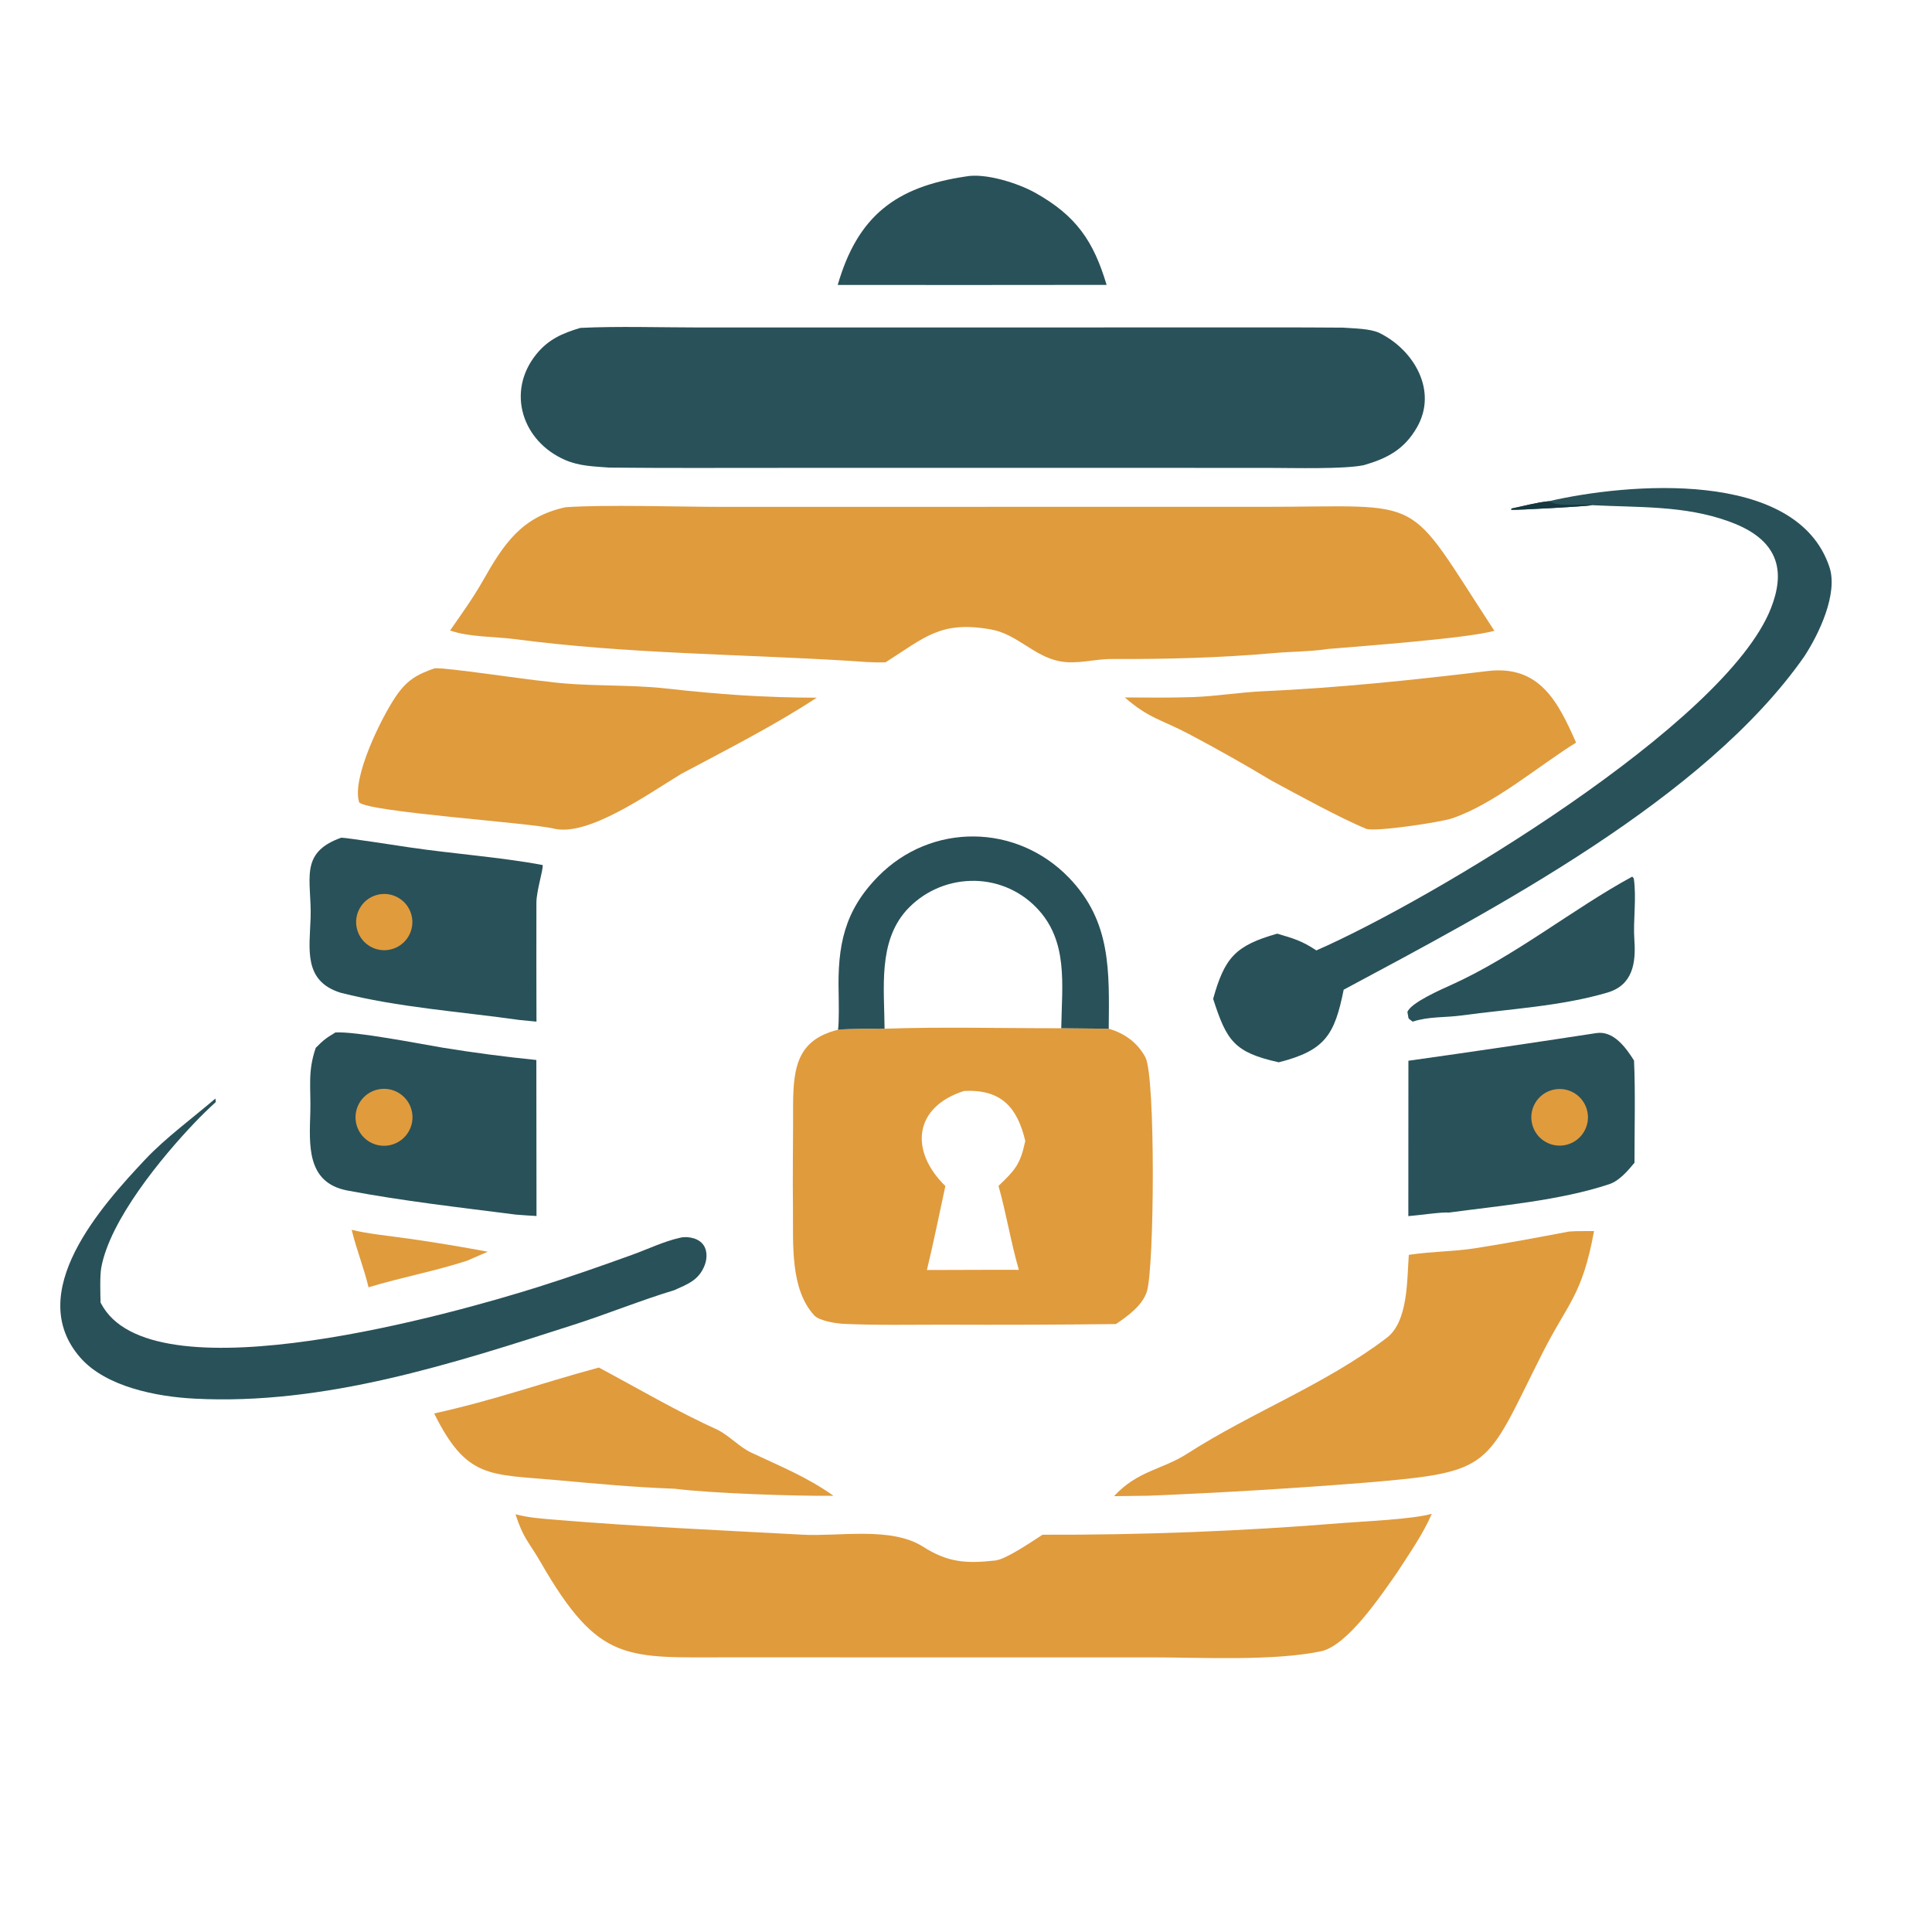
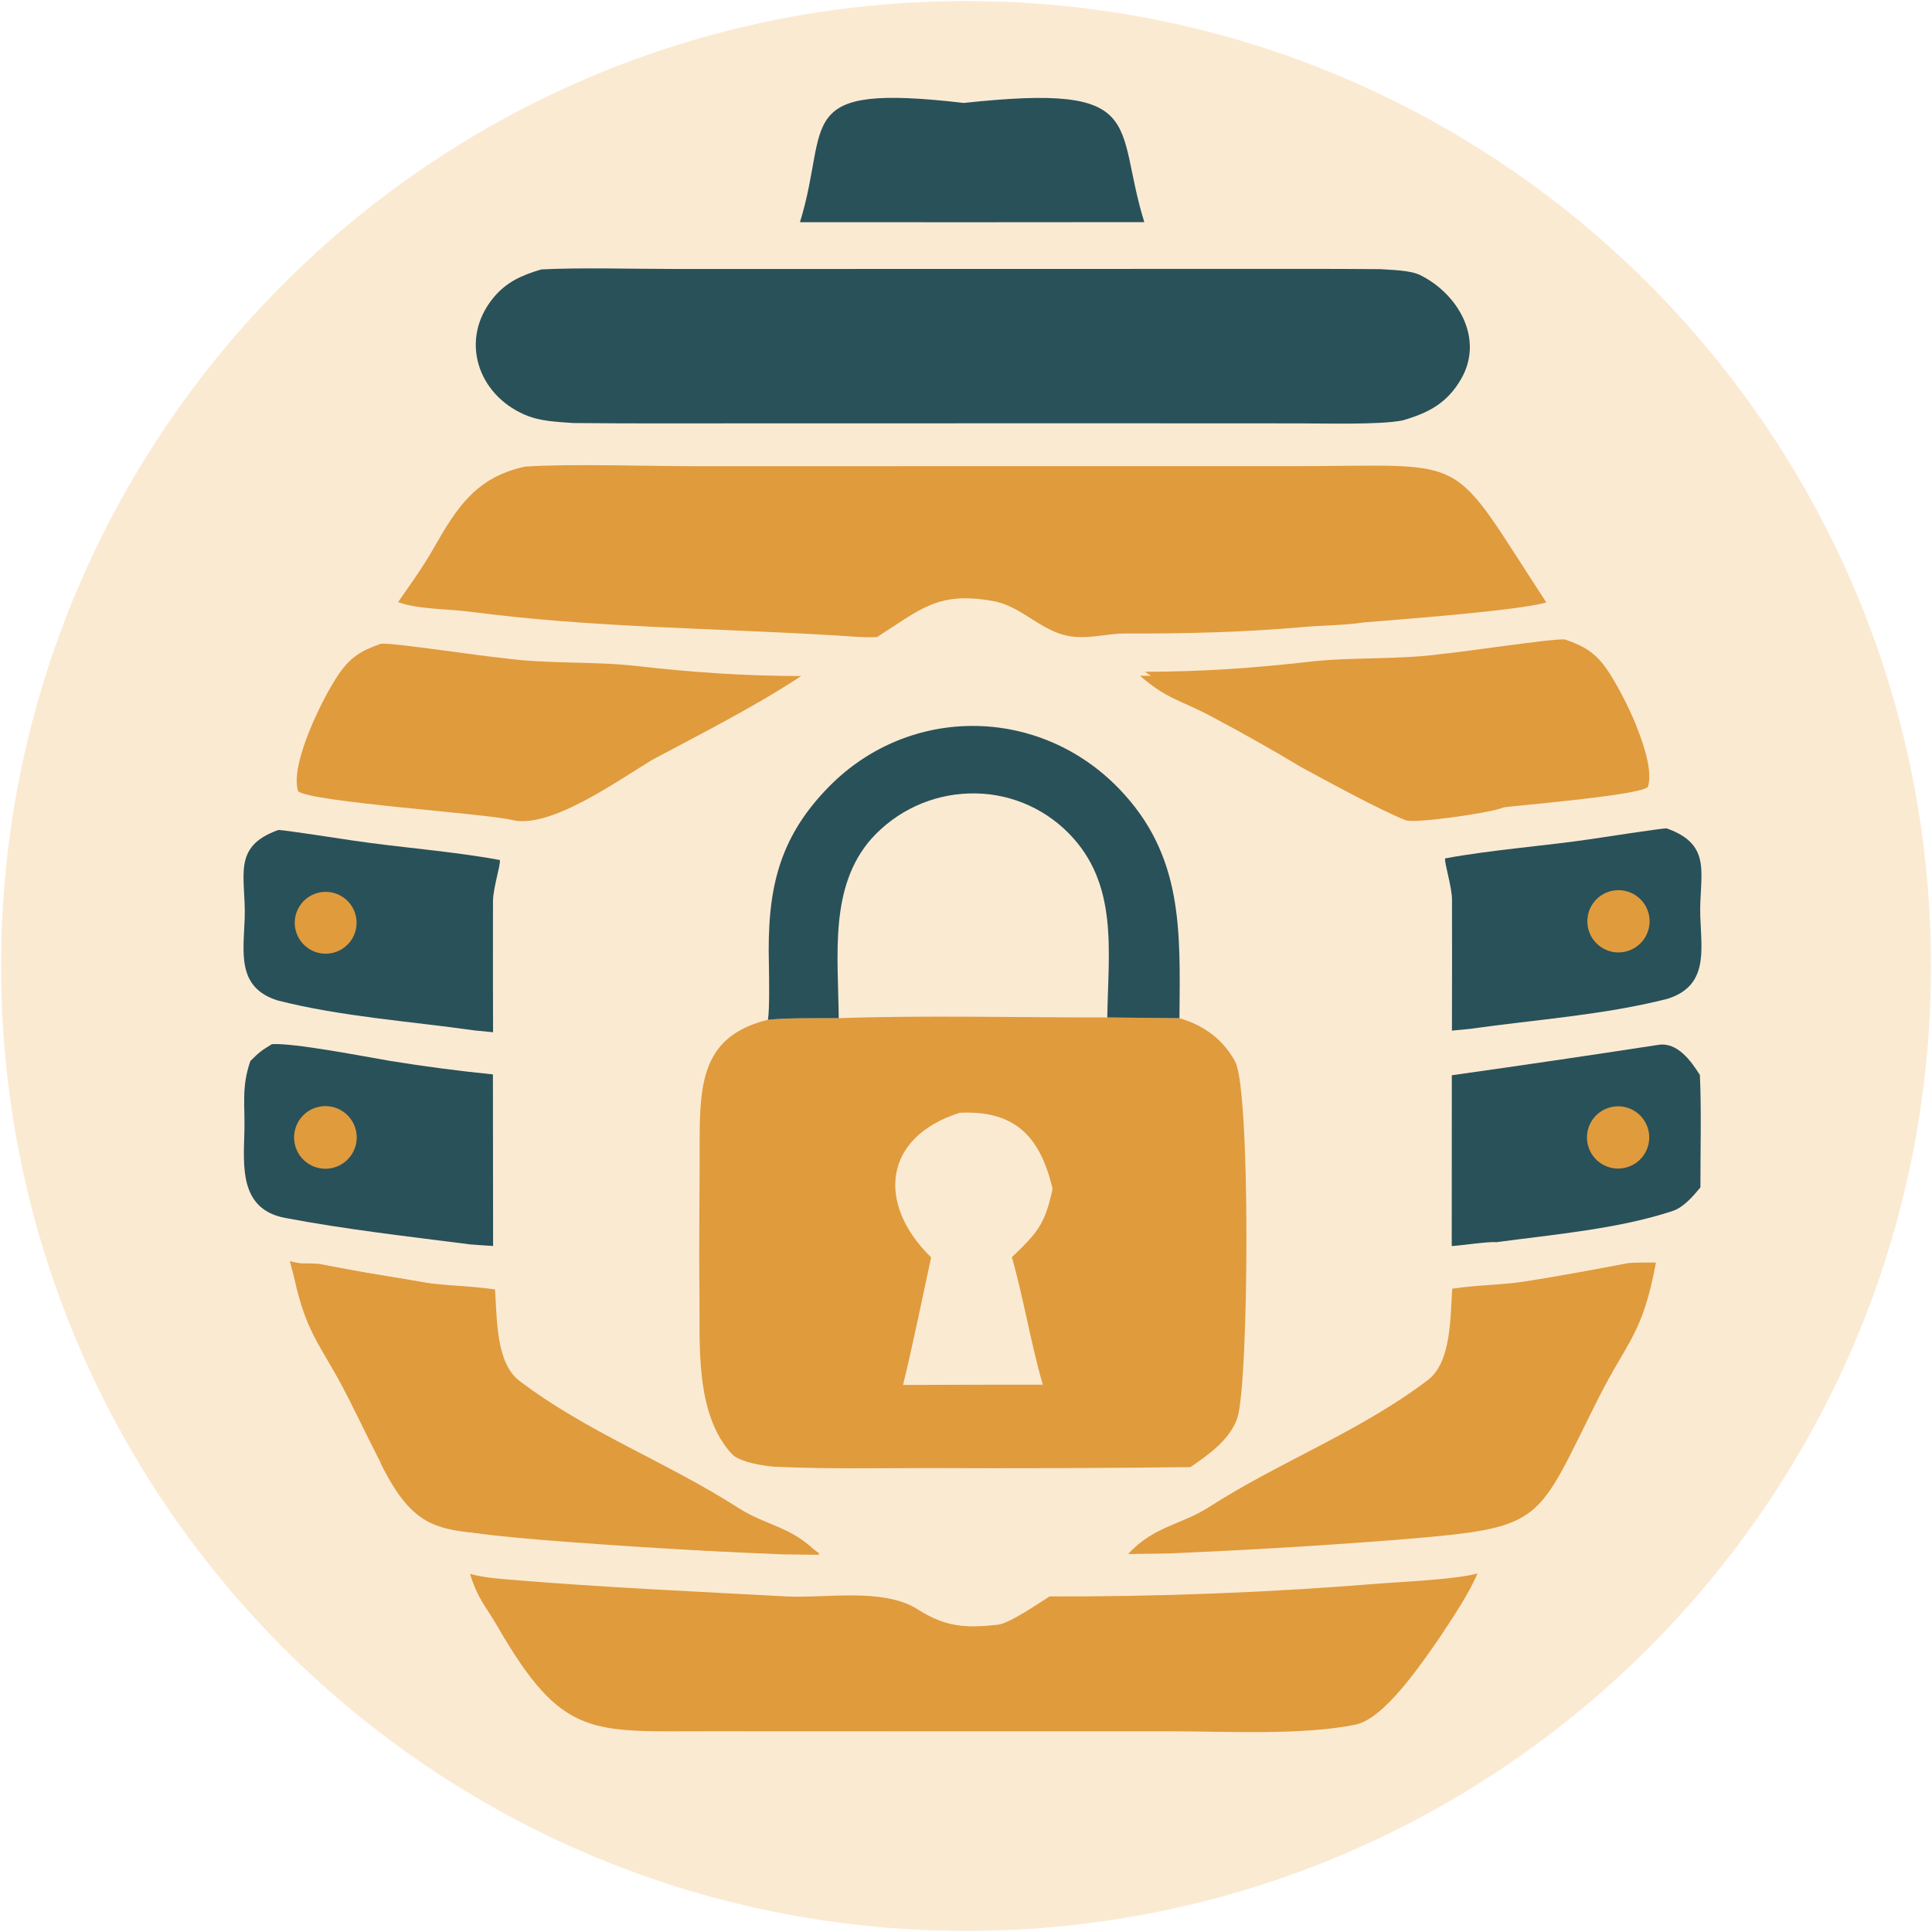
<svg xmlns="http://www.w3.org/2000/svg" width="1024" height="1024" viewBox="0 0 1024 1024" version="1.1" id="svg34">
  <defs id="defs34">
    <rect x="240.056" y="693.095" width="535.464" height="154.623" id="rect34" />
  </defs>
  <g id="g36" style="display:none">
    <path fill="#295159" d="m 345.783,709.578 c 16.001,-2.865 31.283,7.82 34.086,23.831 2.803,16.012 -7.94,31.253 -23.962,33.994 -15.936,2.727 -31.076,-7.946 -33.864,-23.87 -2.788,-15.925 7.826,-31.106 23.74,-33.955 z" id="path13" />
    <path fill="#faf8ea" d="m 349.83,723.162 c 18.648,0.261 21.39,25.213 3.281,30.429 -21.436,0.231 -21.299,-27.813 -3.281,-30.429 z" id="path14" />
    <path fill="#295159" d="m 241.962,695.975 16.065,-0.054 0.038,28.066 33.855,-0.064 0.039,-27.938 16.063,-0.045 0.049,45.401 c 0.007,7.373 0.296,17.479 -0.136,24.711 l -15.959,0.047 -0.052,-29.045 -33.907,0.025 0.061,28.97 -16.089,0.037 z" id="path15" />
    <path fill="#295159" d="m 639.432,696.019 c 5.283,-0.205 11.728,-0.043 17.098,-0.041 -9.423,9.49 -18.256,19.433 -27.969,29.142 3.844,7.395 11.092,17.194 16.533,23.658 4.401,5.58 8.617,11.303 12.641,17.16 -5.931,0.128 -11.864,0.153 -17.796,0.076 -7.713,-8.705 -14.753,-19.917 -23.102,-29.043 -2.334,3.343 -6.797,7.692 -9.737,10.742 0.05,6.059 0,12.119 -0.15,18.177 -4.728,0.312 -11.139,0.143 -15.992,0.159 -0.161,-6.806 -1.06,-13.995 -0.923,-20.932 0.131,-6.617 0.685,-13.541 0.708,-20.113 0.018,-5.496 -1.699,-24.722 -0.204,-28.832 3.552,-0.271 12.236,-0.645 15.358,0.186 3.479,3.5 -1.707,28.968 2.869,30.63 2.063,-0.986 16.342,-16.413 18.624,-19.099 3.75,-4.415 7.635,-7.933 12.042,-11.87 z" id="path16" />
    <path fill="#295159" d="m 485.617,710.171 c 13.34,-1.813 26.254,6.593 30.152,19.41 1.487,4.89 1.408,8.346 1.134,13.34 -9.184,0.497 -19.707,-0.15 -28.997,0.133 -3.573,0.109 -8.269,-0.38 -11.658,0.19 -2.283,3.492 3.66,8.79 6.189,9.854 6.647,2.796 15.478,0.071 21.764,-2.614 1.297,-0.554 2.203,0.494 3.171,1.211 1.726,1.639 3.98,4.424 5.591,6.295 -4.623,4.358 -10.398,7.3 -16.641,8.478 -8.792,1.619 -17.866,-0.347 -25.198,-5.462 -5.763,-4.045 -10.134,-11.533 -11.096,-18.476 -2.411,-17.395 8.962,-30.003 25.589,-32.359 z" id="path24" />
    <path fill="#faf8ea" d="m 485.158,722.578 c 8.982,-0.573 14.816,1.312 16.671,11.047 l -9.079,0.006 -17.938,0.011 c 0.325,-0.9 0.677,-1.79 1.054,-2.668 2.222,-5.104 4.345,-6.523 9.292,-8.396 z" id="path25" />
    <path fill="#295159" d="m 685.399,710.141 c 14.865,-1.764 28.378,7.406 31.272,22.453 0.642,3.339 0.429,7.04 0.388,10.448 -7.888,-0.026 -15.777,-0.009 -23.665,0.05 -3.886,-0.004 -14.719,-1.21 -17.173,1.447 -1.285,9.849 17.755,11.159 23.9,8.309 1.555,-0.721 3.01,-2.933 4.816,-3.586 l 1.883,1.805 c 2.03,2.206 4.275,4.337 6.419,6.442 -21.107,20.787 -59.546,4.68 -52.426,-26.282 2.858,-12.427 12.775,-18.669 24.586,-21.086 z" id="path26" />
    <path fill="#faf8ea" d="m 686.333,722.544 c 9.548,-0.667 13.438,2.14 16.054,11.086 l -10.137,-0.034 -16.499,10e-4 c 2.123,-6.564 3.794,-8.966 10.582,-11.053 z" id="path27" />
    <path fill="#295159" d="m 519.602,711.045 15.912,-0.107 c 3.301,9.523 11.323,29.464 15.798,38.123 5.303,-10.135 10.368,-26.678 15.354,-38.062 l 14.954,-0.026 c -5.683,15.452 -12.629,30.599 -18.606,45.936 -4.645,10.709 -8.31,25.042 -20.839,28.889 -8.73,2.681 -14.777,0.118 -22.356,-3.808 2.291,-3.138 4.189,-9.144 6.553,-10.5 5.466,5.999 19.652,1.36 16.342,-6.069 -7.955,-17.853 -15.059,-36.635 -23.112,-54.376 z" id="path28" />
    <path fill="#295159" d="m 719.996,710.975 15.439,-0.038 c 4.855,8.121 10.879,30.594 16.016,37.104 3.046,-4.5 12.538,-30.433 14.95,-37.058 l 15.015,0.013 c -6.45,15.138 -12.697,31.079 -19.065,46.382 -4.379,11.342 -8.898,26.402 -22.391,29.169 -7.393,1.516 -13.771,-1.047 -19.833,-4.935 2.664,-4.048 3.83,-6.695 5.884,-11.068 l 3.719,3.405 8.365,0.048 c 5.338,-4.199 6.215,-4.984 3.704,-11.666 -3.201,-8.012 -6.712,-15.966 -10.34,-23.798 -4.17,-8.999 -7.47,-18.542 -11.463,-27.558 z" id="path29" />
    <path fill="#295159" d="m 424.294,710.152 c 5.664,-0.944 12.728,1.117 16.88,5.079 2.901,2.772 4.995,6.281 6.058,10.15 2.101,7.836 0.833,31.635 0.851,40.665 l -15.104,0.035 c -0.145,-11.073 1.72,-30.869 -3.042,-39.626 l -3.536,-2.379 c -4.119,-0.113 -9.266,-0.654 -12.907,1.16 -5.823,6.333 -5.583,10.484 -5.554,18.682 0.026,7.355 0.082,14.758 0.13,22.118 l -15.037,0.067 c -0.082,-4.633 -0.991,-9.64 -0.919,-14.244 0.214,-13.66 -0.097,-27.244 0.821,-40.864 l 13.92,-0.112 c 0.152,1.93 0.063,2.728 1.018,4.431 3.2,1.328 6.732,-2.764 10.336,-3.85 2.382,-0.717 3.655,-0.922 6.085,-1.312 z" id="path30" />
  </g>
+   <ellipse style="fill:#fbead2;fill-opacity:1;stroke:#000000;stroke-width:1.081;stroke-miterlimit:2;stroke-dasharray:none;stroke-opacity:0" id="path41" ry="511.435" rx="511.442" cy="511.984" cx="512.01" />
  <g id="g35" transform="matrix(1.309335,0,0,1.309335,-155.0965,-35.1101)">
-     <path id="path1" style="fill:#e09b3d;fill-opacity:1;stroke-width:1.576" d="m 548.05,443.044 c -22.556,0.041 -49.196,-0.615 -71.523,0.194 -5.836,0.032 -13.176,-0.12 -18.845,0.419 -16.093,3.97 -17.997,14.743 -18.177,29.412 0.027,14.651 -0.232,28.885 -0.062,43.578 0.156,13.485 -1.232,31.983 8.647,42.664 2.019,2.183 8.802,3.263 11.787,3.398 13.538,0.612 27.249,0.343 40.817,0.336 23.16,0.098 46.32,0.017 69.479,-0.246 4.742,-3.19 10.702,-7.454 12.535,-13.166 3.047,-9.493 3.553,-87.118 -0.594,-94.822 -3.196,-5.939 -8.43,-9.721 -14.843,-11.568 z m -39.303,25.386 c 14.984,-0.705 21.463,6.542 24.743,20.236 -2.041,9.556 -4.038,11.657 -10.845,18.223 3.084,10.755 4.929,22.495 8.24,33.959 l -13.63,-0.003 -23.588,0.068 c 2.687,-11.073 5.052,-22.806 7.474,-33.984 -14.586,-14.229 -12.804,-32.028 7.606,-38.499 z" />
-     <path fill="#295159" d="m 457.683,443.657 c 0.478,-2.936 0.301,-11.562 0.254,-14.846 -0.471,-19.111 2.195,-33.225 16.049,-47.275 21.396,-21.699 55.835,-21.474 77.149,0.544 17.258,17.828 16.323,37.931 16.136,61.167 l -19.22,-0.2 c 0.27,-17.803 3.018,-35.575 -10.276,-49.048 -6.961,-7.078 -16.564,-10.922 -26.486,-10.601 -9.961,0.284 -19.37,4.635 -26.036,12.041 -11.34,12.84 -8.85,31.261 -8.723,47.802 -5.836,0.032 -13.177,-0.121 -18.846,0.418 z" id="path3" style="stroke-width:1.576" />
-     <path fill="#e09b3d" d="m 347.409,232.141 c 16.265,-1.124 45.784,-0.143 63.238,-0.147 l 129.049,-0.017 h 90.157 c 67.42,0.005 56.631,-6.189 93.532,50.189 -10.829,3.053 -53.775,6.213 -67.318,7.349 -6.917,1.078 -15.021,1.048 -22.047,1.674 -21.913,1.953 -43.633,2.47 -65.617,2.396 -7.028,-0.024 -13.937,2.285 -21.099,0.886 -10.413,-2.033 -17.288,-11.106 -27.85,-12.876 -20.197,-3.576 -26.547,3.192 -42.481,13.303 -5.05,0.263 -9.891,-0.277 -14.932,-0.585 -45.108,-2.75 -90.005,-2.837 -134.931,-8.755 -8.139,-1.073 -18.909,-0.796 -26.457,-3.524 4.495,-6.465 9.297,-13.124 13.169,-19.953 8.449,-14.903 15.63,-26.063 33.587,-29.94 z" id="path5" style="stroke-width:1.576" />
-     <path fill="#295159" d="m 353.4,159.548 c 14.739,-0.734 33.406,-0.169 48.533,-0.167 l 90.99,-0.002 112.343,-0.027 c 18.914,0.002 37.947,-0.057 56.856,0.093 4.258,0.328 11.054,0.342 14.812,2.195 13.901,6.856 23.562,23.36 15.146,38.103 -5.138,9.002 -12.063,12.637 -21.565,15.374 -8.136,1.686 -28.646,1.11 -37.737,1.11 l -66.688,-0.03 -133.298,0.016 c -22.501,0.003 -45.185,0.113 -67.682,-0.113 -6.236,-0.485 -12.065,-0.564 -17.877,-3.083 -17.359,-7.524 -23.932,-27.608 -11.697,-42.78 4.834,-5.995 10.541,-8.533 17.865,-10.689 z" id="path6" style="stroke-width:1.576" />
-     <path fill="#e09b3d" d="m 540.485,648.072 c 40.467,0.136 80.919,-1.439 121.254,-4.72 9.516,-0.742 28.107,-1.5 36.306,-3.74 -3.464,8.104 -9.261,16.397 -14.117,23.879 -6.582,9.396 -20.118,29.571 -30.769,31.775 -19.541,4.044 -48.322,2.455 -68.393,2.457 l -101.971,0.008 -67.441,-0.024 c -43.589,-0.032 -54.178,2.93 -78.202,-38.752 -4.558,-7.909 -6.809,-9.209 -10.022,-19.166 5.377,1.407 10.238,1.735 15.718,2.191 33.524,2.793 67.025,4.266 100.598,6.085 14.725,0.797 35.767,-3.365 48.629,4.838 10.114,6.451 17.529,6.92 29.442,5.581 4.388,-0.588 14.719,-7.702 18.968,-10.411 z" id="path7" style="stroke-width:1.576" />
-     <path fill="#e09b3d" d="m 753.642,525.343 c 2.913,-0.246 7.067,-0.154 10.087,-0.186 -4.859,26.372 -10.5,28.768 -21.143,49.899 -23.283,46.226 -19.14,47.562 -71.567,51.962 -29.244,2.318 -58.531,4.077 -87.843,5.273 l -13.775,0.175 c 9.723,-10.454 19.321,-10.582 29.687,-17.231 26.394,-16.928 55.561,-27.776 80.662,-46.813 8.787,-6.665 8.221,-23.376 8.996,-33.646 9.152,-1.379 18.087,-1.324 26.446,-2.61 12.531,-1.928 25.953,-4.479 38.449,-6.824 z" id="path8" style="stroke-width:1.576" />
-     <path fill="#295159" d="m 745.44,229.703 c 31.483,-7.272 100.231,-13.415 113.567,26.648 3.598,10.81 -4.292,27.248 -10.23,36.274 -40.293,57.605 -125.952,102.458 -186.398,134.823 -3.669,18.222 -7.456,24.618 -26.26,29.387 -18.066,-3.986 -21.122,-8.714 -26.583,-25.69 4.69,-16.752 9.023,-21.564 25.939,-26.385 6.761,2.011 9.822,2.813 15.852,6.78 46.136,-20.144 165.807,-91.722 184.05,-138.614 2.542,-6.534 4.09,-14.006 1.195,-20.689 -3.27,-7.552 -10.987,-11.726 -18.375,-14.394 -17.928,-6.478 -36.525,-5.556 -55.193,-6.525 -2.712,0.493 -30.413,2.014 -32.798,1.863 l 0.096,-0.511 c 5.283,-1.061 9.753,-2.392 15.14,-2.969 z" id="path9" style="stroke-width:1.576" />
-     <path fill="#163740" d="m 763.002,231.32 c -2.712,0.493 -30.413,2.014 -32.798,1.863 l 0.096,-0.511 c 5.283,-1.061 9.753,-2.392 15.14,-2.969 4.236,2.561 11.869,0.848 17.562,1.617 z" id="path10" style="stroke-width:1.576" />
-     <path fill="#e09b3d" d="m 294.385,297.35 c 4.295,-0.446 37.425,4.651 45.086,5.294 15.912,2.257 33.004,1.092 48.821,2.887 21.031,2.385 39.496,3.669 60.763,3.715 -16.938,11.169 -36.954,21.292 -54.847,30.85 -13.656,8.295 -37.827,25.57 -51.687,22.121 -9.507,-2.366 -74.249,-6.594 -78.656,-10.56 -3.239,-9.724 9.067,-34.536 14.906,-43.061 4.444,-6.492 8.577,-8.818 15.612,-11.247 z" id="path11" style="stroke-width:1.576" />
-     <path fill="#e09b3d" d="m 720.666,298.455 c 21.105,-2.498 28.5,12.528 35.794,28.968 -15.196,9.4 -33.009,24.843 -50.232,30.672 -4.678,1.582 -31.329,5.582 -34.714,4.216 -10.046,-4.054 -28.602,-14.246 -38.394,-19.527 -10.938,-6.569 -22.052,-12.839 -33.332,-18.801 -11.117,-5.902 -16.145,-6.232 -26.006,-14.84 9.166,0.043 18.728,0.175 27.871,-0.159 9.11,-0.334 18.965,-1.939 28.041,-2.348 30.739,-1.39 60.467,-4.512 90.973,-8.18 z" id="path12" style="stroke-width:1.576" />
-     <path fill="#295159" d="m 205.642,471.51 0.184,1.392 c -2.952,2.697 -5.814,5.491 -8.58,8.38 -13.5,14.164 -34.331,39.491 -37.806,58.728 -0.594,3.294 -0.367,10.492 -0.279,14.077 0.391,0.704 0.774,1.415 1.204,2.095 22.843,36.079 142.072,2.271 175.996,-8.418 12.665,-3.991 25.356,-8.443 37.854,-12.952 6.404,-2.309 12.972,-5.497 19.598,-6.971 1.811,-0.403 3.595,-0.279 5.373,0.23 1.956,0.559 3.729,1.795 4.591,3.696 1.013,2.238 0.785,5.028 -0.087,7.261 -2.347,6.011 -6.812,7.589 -12.288,10.054 -13.056,3.921 -26.991,9.578 -40.139,13.813 -49.472,15.935 -101.518,32.867 -154.138,30.088 -15.147,-0.777 -35.767,-4.725 -46.147,-16.586 -22.98,-26.262 8.284,-61.179 26.5,-80.48 7.918,-8.391 18.974,-16.541 28.164,-24.407 z" id="path17" style="stroke-width:1.576" />
-     <path fill="#295159" d="m 256.605,365.91 c 1.956,-0.019 24.029,3.393 27.575,3.92 17.393,2.578 36.899,3.961 53.948,7.149 0.306,1.794 -2.523,10.41 -2.533,15.217 -0.036,16.051 -0.021,32.131 0.022,48.177 l -6.824,-0.662 c -24.033,-3.412 -49.115,-5.072 -72.505,-11.045 -15.091,-4.736 -12.536,-17.649 -12.101,-30.282 0.522,-15.146 -5.009,-26.345 12.418,-32.473 z" id="path18" style="stroke-width:1.576" />
-     <path fill="#e09b3d" d="m 270.941,389.109 c 6.095,-1.699 12.407,1.898 14.052,8.009 1.644,6.11 -2.011,12.389 -8.137,13.978 -6.047,1.567 -12.229,-2.03 -13.85,-8.063 -1.623,-6.033 1.918,-12.246 7.935,-13.924 z" id="path19" style="stroke-width:1.576" />
-     <path fill="#295159" d="m 254.217,444.761 c 8.049,-0.536 34.434,4.635 43.434,6.154 12.586,2.043 25.231,3.707 37.918,4.987 l 0.061,63.156 c -2.78,-0.156 -5.56,-0.344 -8.336,-0.564 -22.588,-2.892 -45.866,-5.521 -68.213,-9.756 -16.755,-3.174 -15.373,-18.72 -15.007,-31.784 0.274,-9.803 -1.168,-16.244 2.2,-25.98 3.248,-3.258 4.005,-3.816 7.942,-6.213 z" id="path20" style="stroke-width:1.576" />
-     <path fill="#e09b3d" d="m 271.344,467.857 c 6.136,-1.396 12.259,2.385 13.757,8.496 1.499,6.112 -2.18,12.296 -8.266,13.896 -4.028,1.059 -8.314,-0.136 -11.212,-3.127 -2.898,-2.991 -3.957,-7.313 -2.772,-11.305 1.185,-3.992 4.432,-7.035 8.493,-7.961 z" id="path21" style="stroke-width:1.576" />
-     <path fill="#295159" d="m 764.713,445.004 c 6.943,-1.029 11.975,5.981 15.196,11.111 0.591,12.653 0.173,28.484 0.192,41.379 -2.632,3.199 -6.202,7.338 -10.143,8.654 -19.865,6.627 -44.355,8.742 -65.03,11.521 -2.566,-0.315 -12.564,1.171 -16.377,1.433 l 0.028,-62.891 c 25.401,-3.576 50.779,-7.313 76.133,-11.207 z" id="path22" style="stroke-width:1.576" />
-     <path fill="#e09b3d" d="m 747.025,467.983 c 6.107,-1.521 12.298,2.165 13.871,8.259 1.573,6.095 -2.061,12.317 -8.142,13.94 -6.153,1.642 -12.465,-2.044 -14.057,-8.21 -1.592,-6.167 2.148,-12.448 8.328,-13.989 z" id="path23" style="stroke-width:1.576" />
-     <path fill="#e09b3d" d="m 360.869,580.398 c 16.084,8.596 31.586,17.74 48.259,25.299 4.566,2.353 8.772,6.931 13.321,9.083 11.95,5.652 22.583,9.842 33.409,17.537 -15.225,0.159 -49.479,-0.987 -64.346,-2.864 -15.994,-0.566 -31.742,-2.024 -47.572,-3.472 -27.236,-2.492 -36.493,-0.295 -49.736,-26.998 24.834,-5.493 42.612,-12.065 66.664,-18.585 z" id="path31" style="stroke-width:1.576" />
-     <path fill="#295159" d="m 509.344,98.265 c 7.905,-1.54 21.147,2.654 28.202,6.604 16.626,9.308 23.586,19.62 28.864,37.27 l -50.61,0.041 -58.24,-0.009 c 8.077,-27.918 23.505,-39.732 51.784,-43.906 z" id="path32" style="stroke-width:1.576" />
-     <path fill="#295159" d="m 779.18,381.672 0.627,0.689 c 1.204,8.229 -0.334,16.895 0.247,25.061 0.649,9.108 -0.604,18.139 -10.884,21.179 -18.761,5.551 -39.638,6.623 -59.058,9.272 -6.772,0.925 -13.154,0.34 -19.814,2.507 -2.271,-1.778 -1.417,-0.626 -2.125,-3.916 1.371,-3.734 13.655,-9.111 17.779,-10.968 25.609,-11.527 49.297,-30.812 73.227,-43.824 z" id="path33" style="stroke-width:1.576" />
-     <path fill="#e09b3d" d="m 260.81,524.634 c 5.885,1.563 16.887,2.698 23.215,3.601 10.667,1.532 21.3,3.291 31.891,5.275 l -8.378,3.641 c -13.505,4.381 -26.44,6.671 -39.895,10.764 -1.817,-7.655 -4.85,-15.177 -6.834,-23.281 z" id="path34" style="stroke-width:1.576" />
+     <path id="path1" style="fill:#e09b3d;fill-opacity:1;stroke-width:2.396" d="m 566.683,438.679 c -34.288,0.062 -74.782,-0.934 -108.72,0.295 -8.871,0.048 -20.028,-0.183 -28.646,0.636 -24.463,6.035 -27.357,22.41 -27.63,44.709 0.041,22.271 -0.352,43.907 -0.094,66.242 0.237,20.498 -1.873,48.617 13.144,64.853 3.069,3.318 13.379,4.96 17.916,5.166 20.579,0.93 41.421,0.522 62.045,0.51 35.205,0.149 70.41,0.026 105.613,-0.374 7.209,-4.849 16.267,-11.331 19.053,-20.013 4.631,-14.429 5.4,-132.426 -0.903,-144.136 -4.859,-9.027 -12.815,-14.776 -22.563,-17.584 z m -59.743,38.589 c 22.776,-1.071 32.625,9.944 37.611,30.761 -3.102,14.525 -6.137,17.72 -16.485,27.7 4.688,16.348 7.493,34.194 12.526,51.62 l -20.719,-0.004 -35.856,0.103 c 4.085,-16.832 7.679,-34.667 11.361,-51.658 -22.172,-21.629 -19.462,-48.685 11.562,-58.522 z" />
+     <path fill="#295159" d="m 429.318,439.61 c 0.726,-4.463 0.458,-17.575 0.386,-22.568 -0.716,-29.05 3.337,-50.504 24.396,-71.862 32.524,-32.984 84.873,-32.642 117.273,0.827 26.233,27.1 24.812,57.658 24.527,92.978 l -29.216,-0.304 c 0.41,-27.062 4.588,-54.076 -15.62,-74.557 -10.582,-10.759 -25.179,-16.602 -40.26,-16.114 -15.141,0.431 -29.443,7.046 -39.577,18.303 -17.237,19.518 -13.452,47.519 -13.26,72.662 -8.871,0.048 -20.031,-0.184 -28.648,0.635 z" id="path3" style="stroke-width:2.396" />
+     <path fill="#e09b3d" d="m 331.008,215.697 c 17.884,-1.236 50.343,-0.158 69.534,-0.161 l 141.899,-0.019 h 99.134 c 74.134,0.006 62.27,-6.805 102.846,55.187 -11.907,3.357 -59.13,6.831 -74.021,8.081 -7.606,1.185 -16.517,1.152 -24.243,1.84 -24.095,2.147 -47.978,2.716 -72.151,2.634 -7.727,-0.026 -15.325,2.513 -23.2,0.974 -11.45,-2.236 -19.009,-12.212 -30.624,-14.159 -22.208,-3.932 -29.19,3.509 -46.711,14.628 -5.552,0.289 -10.876,-0.305 -16.418,-0.643 -49.6,-3.024 -98.967,-3.119 -148.366,-9.627 -8.949,-1.18 -20.792,-0.875 -29.092,-3.875 4.942,-7.109 10.223,-14.431 14.481,-21.94 9.291,-16.387 17.186,-28.658 36.932,-32.922 z" id="path5" style="stroke-width:1.733" />
+     <path fill="#295159" d="m 337.595,135.876 c 16.207,-0.808 36.732,-0.185 53.366,-0.184 l 100.051,-0.002 123.529,-0.029 c 20.798,0.002 41.725,-0.062 62.518,0.102 4.683,0.36 12.155,0.376 16.287,2.414 15.285,7.538 25.908,25.686 16.654,41.897 -5.65,9.899 -13.264,13.895 -23.712,16.905 -8.946,1.854 -31.499,1.22 -41.495,1.22 l -73.328,-0.033 -146.571,0.017 c -24.742,0.003 -49.685,0.125 -74.421,-0.125 -6.857,-0.534 -13.266,-0.62 -19.657,-3.39 -19.087,-8.273 -26.315,-30.357 -12.862,-47.04 5.315,-6.592 11.59,-9.382 19.643,-11.753 z" id="path6" style="stroke-width:1.733" />
+     <path fill="#e09b3d" d="m 543.31,673.045 c 44.496,0.149 88.977,-1.582 133.327,-5.19 10.464,-0.816 30.906,-1.65 39.921,-4.112 -3.809,8.911 -10.183,18.03 -15.522,26.257 -7.237,10.332 -22.122,32.516 -33.833,34.939 -21.487,4.447 -53.133,2.7 -75.203,2.702 l -112.124,0.009 -74.156,-0.026 c -47.929,-0.035 -59.573,3.222 -85.989,-42.611 -5.012,-8.696 -7.487,-10.126 -11.02,-21.075 5.913,1.548 11.257,1.908 17.283,2.409 36.862,3.071 73.699,4.691 110.615,6.691 16.191,0.877 39.328,-3.7 53.471,5.32 11.121,7.093 19.274,7.61 32.374,6.137 4.825,-0.646 16.184,-8.469 20.857,-11.448 z" id="path7" style="stroke-width:1.733" />
+     <path fill="#e09b3d" d="m 777.691,538.095 c 3.203,-0.27 7.771,-0.17 11.091,-0.204 -5.343,28.998 -11.545,31.632 -23.248,54.868 -25.601,50.829 -21.045,52.298 -78.693,57.137 -32.156,2.549 -64.36,4.483 -96.59,5.799 l -15.146,0.192 c 10.691,-11.495 21.245,-11.635 32.643,-18.947 29.022,-18.614 61.093,-30.542 88.694,-51.475 9.661,-7.329 9.039,-25.704 9.892,-36.996 10.063,-1.516 19.888,-1.456 29.08,-2.87 13.779,-2.119 28.537,-4.925 42.278,-7.504 z" id="path8" style="stroke-width:1.733" />
+     <path fill="#e09b3d" d="m 247.473,538.417 c -3.203,-0.27 -7.771,-0.17 -11.091,-0.204 5.343,28.998 11.545,31.632 23.248,54.868 25.601,50.829 21.045,52.298 78.693,57.137 32.156,2.549 64.36,4.483 96.59,5.799 l 15.146,0.192 c -10.691,-11.495 -21.245,-11.635 -32.643,-18.947 -29.022,-18.614 -61.093,-30.542 -88.694,-51.475 -9.661,-7.329 -9.039,-25.704 -9.892,-36.996 -10.063,-1.516 -19.888,-1.456 -29.08,-2.87 -13.779,-2.119 -28.537,-4.925 -42.278,-7.504 z" id="path8-4" style="stroke-width:1.733" />
+     <path fill="#e09b3d" d="m 272.704,287.399 c 4.722,-0.49 41.152,5.114 49.576,5.821 17.496,2.482 36.291,1.201 53.683,3.175 23.125,2.622 43.429,4.034 66.814,4.085 -18.624,12.282 -40.633,23.413 -60.308,33.922 -15.016,9.121 -41.593,28.116 -56.833,24.324 -10.453,-2.601 -81.643,-7.251 -86.488,-11.611 -3.561,-10.693 9.97,-37.975 16.391,-47.349 4.887,-7.138 9.431,-9.696 17.167,-12.367 z" id="path11" style="stroke-width:1.733" />
+     <path fill="#e09b3d" d="m 751.956,285.673 c -4.722,-0.49 -41.152,5.114 -49.576,5.821 -17.496,2.482 -36.291,1.201 -53.683,3.175 -23.125,2.622 -43.429,4.034 -66.814,4.085 18.624,12.282 40.633,23.413 60.308,33.922 15.016,9.121 41.593,28.116 56.833,24.324 10.453,-2.601 81.643,-7.251 86.488,-11.611 3.561,-10.693 -9.97,-37.975 -16.391,-47.349 -4.887,-7.138 -9.431,-9.696 -17.167,-12.367 z" id="path11-5" style="stroke-width:1.733" />
+     <path fill="#e09b3d" d="m 741.432,288.614 c 23.206,-2.747 31.338,13.776 39.358,31.852 -16.709,10.336 -36.296,27.317 -55.234,33.726 -5.144,1.74 -34.448,6.138 -38.171,4.636 -11.046,-4.457 -31.45,-15.664 -42.217,-21.472 -12.027,-7.223 -24.248,-14.117 -36.651,-20.673 -12.225,-6.49 -17.753,-6.852 -28.596,-16.318 10.079,0.047 20.593,0.192 30.646,-0.175 10.017,-0.367 20.853,-2.132 30.833,-2.582 33.8,-1.528 66.488,-4.962 100.032,-8.994 z" id="path12" style="stroke-width:1.733" />
+     <path fill="#295159" d="m 231.162,362.786 c 2.151,-0.021 26.421,3.731 30.32,4.31 19.125,2.835 40.573,4.355 59.32,7.861 0.336,1.972 -2.775,11.446 -2.785,16.732 -0.04,17.649 -0.022,35.33 0.024,52.974 l -7.504,-0.728 c -26.426,-3.752 -54.005,-5.577 -79.724,-12.145 -16.593,-5.208 -13.784,-19.406 -13.306,-33.298 0.574,-16.654 -5.507,-28.969 13.654,-35.706 z" id="path18" style="stroke-width:1.733" />
+     <path fill="#295159" d="m 793.081,362.135 c -2.151,-0.021 -26.421,3.731 -30.32,4.31 -19.125,2.835 -40.573,4.355 -59.32,7.861 -0.336,1.972 2.775,11.446 2.785,16.732 0.04,17.649 0.022,35.33 -0.024,52.974 l 7.504,-0.728 c 26.426,-3.752 54.005,-5.577 79.724,-12.145 16.593,-5.208 13.784,-19.406 13.306,-33.298 -0.574,-16.654 5.507,-28.969 -13.654,-35.706 z" id="path18-4" style="stroke-width:1.733" />
+     <path fill="#e09b3d" d="m 246.925,388.296 c 6.701,-1.868 13.642,2.087 15.451,8.807 1.808,6.719 -2.211,13.623 -8.947,15.37 -6.649,1.723 -13.446,-2.232 -15.229,-8.866 -1.785,-6.634 2.109,-13.465 8.726,-15.311 z" id="path19" style="stroke-width:1.733" />
+     <path fill="#295159" d="m 228.537,449.489 c 8.85,-0.589 37.862,5.097 47.759,6.767 13.84,2.246 27.743,4.076 41.694,5.483 l 0.068,69.444 c -3.057,-0.172 -6.114,-0.378 -9.166,-0.62 -24.837,-3.18 -50.433,-6.071 -75.005,-10.727 -18.423,-3.49 -16.904,-20.584 -16.502,-34.949 0.302,-10.779 -1.284,-17.862 2.419,-28.567 3.572,-3.582 4.404,-4.196 8.733,-6.831 z" id="path20" style="stroke-width:1.733" />
+     <path fill="#e09b3d" d="m 247.369,474.884 c 6.747,-1.535 13.479,2.622 15.127,9.343 1.648,6.721 -2.397,13.521 -9.09,15.28 -4.43,1.165 -9.142,-0.149 -12.328,-3.438 -3.187,-3.289 -4.352,-8.041 -3.048,-12.431 1.303,-4.39 4.873,-7.736 9.339,-8.753 z" id="path21" style="stroke-width:1.733" />
+     <path fill="#295159" d="m 789.865,449.756 c 7.634,-1.132 13.167,6.577 16.709,12.218 0.65,13.912 0.191,31.32 0.211,45.5 -2.894,3.518 -6.819,8.069 -11.154,9.516 -21.843,7.287 -48.771,9.613 -71.505,12.668 -2.821,-0.347 -13.815,1.288 -18.007,1.575 l 0.031,-69.153 c 27.931,-3.932 55.835,-8.041 83.714,-12.323 z" id="path22" style="stroke-width:1.733" />
+     <path fill="#e09b3d" d="m 770.416,475.023 c 6.715,-1.672 13.523,2.381 15.252,9.081 1.73,6.701 -2.267,13.543 -8.953,15.328 -6.766,1.806 -13.706,-2.248 -15.457,-9.027 -1.75,-6.781 2.362,-13.687 9.157,-15.382 z" id="path23" style="stroke-width:1.733" />
+     <path fill="#e09b3d" d="m 773.391,412.361 c -6.919,-0.123 -12.445,-5.8 -12.382,-12.719 0.064,-6.921 5.695,-12.495 12.615,-12.489 7.002,0.007 12.657,5.719 12.593,12.72 -0.064,7.003 -5.824,12.609 -12.826,12.488 z" id="path23-8" style="stroke-width:1.733" />
+     <path fill="#e09b3d" d="m 345.808,598.632 c 17.685,9.452 34.731,19.507 53.064,27.818 5.02,2.587 9.646,7.622 14.647,9.987 13.14,6.215 24.832,10.823 36.736,19.283 -16.741,0.175 -54.405,-1.085 -70.753,-3.149 -17.586,-0.622 -34.902,-2.225 -52.309,-3.818 -29.948,-2.74 -40.127,-0.324 -54.688,-29.686 27.307,-6.039 46.855,-13.266 73.302,-20.435 z" id="path31" style="stroke-width:1.733" />
+     <path fill="#295159" d="m 508.59,68.49 c 75.273,-8.132 60.647,8.153 73.077,48.243 l -64.81,0.045 -74.581,-0.01 c 12.445,-40.254 -4.129,-56.472 66.314,-48.278 z" id="path32" style="stroke-width:1.87" />
+     <path fill="#e09b3d" d="m 235.786,537.315 c 6.471,1.719 18.569,2.967 25.527,3.96 11.729,1.684 23.421,3.618 35.067,5.8 l -9.213,4.003 c -14.85,4.818 -29.073,7.336 -43.867,11.836 -1.998,-8.417 -5.332,-16.689 -7.514,-25.6 z" id="path34" style="stroke-width:1.733" />
  </g>
  <path style="font-weight:bold;font-size:96px;font-family:'Noto Sans SC';-inkscape-font-specification:'Noto Sans SC Bold';text-align:center;text-anchor:middle;white-space:pre;display:none;fill:#023d50;stroke:#000000;stroke-width:1.691;stroke-miterlimit:2;stroke-opacity:0" d="M 142.816,856.785 V 744.67 h 22.393 v 44.331 h 42.364 v -44.331 h 22.241 v 112.114 h -22.241 v -48.416 h -42.364 v 48.416 z m 148.124,2.118 q -10.591,0 -19.972,-5.296 -9.229,-5.296 -14.979,-15.13 -5.749,-9.986 -5.749,-24.057 0,-14.071 5.749,-23.906 5.749,-9.986 14.979,-15.281 9.381,-5.296 19.972,-5.296 8.019,0 15.281,3.026 7.262,3.026 13.012,8.775 5.749,5.598 9.078,13.92 3.329,8.17 3.329,18.761 0,14.071 -5.749,24.057 -5.749,9.835 -15.13,15.13 -9.229,5.296 -19.82,5.296 z m 0,-18.156 q 5.749,0 9.683,-3.177 4.085,-3.329 6.052,-9.229 2.118,-5.901 2.118,-13.92 0,-8.019 -2.118,-13.92 -1.967,-5.901 -6.052,-9.078 -3.934,-3.329 -9.683,-3.329 -5.749,0 -9.835,3.329 -3.934,3.177 -6.052,9.078 -1.967,5.901 -1.967,13.92 0,8.019 1.967,13.92 2.118,5.901 6.052,9.229 4.085,3.177 9.835,3.177 z m 59.31,16.038 v -84.729 h 18.156 l 1.664,11.196 h 0.454 q 5.598,-5.447 12.255,-9.381 6.657,-3.934 15.281,-3.934 13.768,0 19.972,9.078 6.203,8.927 6.203,24.965 v 52.804 h -22.241 v -50.081 q 0,-9.835 -2.875,-13.768 -2.723,-3.934 -9.078,-3.934 -5.144,0 -9.078,2.421 -3.783,2.421 -8.473,7.111 v 58.251 z m 133.902,2.118 q -11.801,0 -21.333,-5.296 -9.532,-5.296 -15.281,-15.281 -5.598,-9.986 -5.598,-23.906 0,-10.288 3.177,-18.459 3.329,-8.17 8.927,-13.92 5.749,-5.901 12.709,-8.927 7.111,-3.177 14.676,-3.177 11.65,0 19.518,5.296 7.868,5.144 11.801,14.374 4.085,9.078 4.085,20.88 0,3.026 -0.303,5.901 -0.303,2.723 -0.756,4.388 h -52.199 q 0.908,6.809 4.085,11.499 3.177,4.69 8.17,7.111 4.993,2.27 11.348,2.27 5.144,0 9.683,-1.362 4.539,-1.513 9.229,-4.388 l 7.565,13.617 q -6.203,4.236 -13.92,6.809 -7.716,2.572 -15.584,2.572 z m -21.031,-53.107 h 34.648 q 0,-8.473 -3.934,-13.466 -3.783,-5.144 -12.104,-5.144 -4.388,0 -8.322,2.118 -3.934,1.967 -6.657,6.203 -2.723,4.085 -3.631,10.288 z m 78.044,84.88 q -3.783,0 -6.506,-0.454 -2.723,-0.454 -5.144,-1.21 l 4.085,-16.946 q 1.21,0.303 2.723,0.605 1.664,0.454 3.177,0.454 6.506,0 10.288,-3.631 3.783,-3.631 5.598,-9.229 l 1.513,-5.144 -32.984,-83.064 h 22.393 l 13.466,39.338 q 1.967,5.749 3.631,11.801 1.664,6.052 3.48,12.104 h 0.757 q 1.362,-6.052 2.875,-11.953 1.664,-6.052 3.177,-11.953 l 11.65,-39.338 h 21.333 l -30.109,87.301 q -3.631,9.986 -8.322,16.946 -4.69,7.111 -11.196,10.742 -6.355,3.631 -15.887,3.631 z m 81.249,-33.891 V 744.67 h 22.393 v 48.719 h 0.454 l 37.069,-48.719 h 24.662 l -34.194,44.18 40.246,67.934 h -24.511 l -29.05,-50.383 -14.676,18.913 v 31.471 z m 135.708,2.118 q -11.801,0 -21.333,-5.296 -9.532,-5.296 -15.281,-15.281 -5.598,-9.986 -5.598,-23.906 0,-10.288 3.177,-18.459 3.329,-8.17 8.927,-13.92 5.749,-5.901 12.709,-8.927 7.111,-3.177 14.676,-3.177 11.65,0 19.518,5.296 7.868,5.144 11.801,14.374 4.085,9.078 4.085,20.88 0,3.026 -0.303,5.901 -0.303,2.723 -0.757,4.388 h -52.199 q 0.908,6.809 4.085,11.499 3.177,4.69 8.17,7.111 4.993,2.27 11.348,2.27 5.144,0 9.683,-1.362 4.539,-1.513 9.229,-4.388 l 7.565,13.617 q -6.203,4.236 -13.92,6.809 -7.716,2.572 -15.584,2.572 z m -21.031,-53.107 h 34.648 q 0,-8.473 -3.934,-13.466 -3.783,-5.144 -12.104,-5.144 -4.388,0 -8.322,2.118 -3.934,1.967 -6.657,6.203 -2.723,4.085 -3.631,10.288 z m 78.044,84.88 q -3.783,0 -6.506,-0.454 -2.723,-0.454 -5.144,-1.21 l 4.085,-16.946 q 1.21,0.303 2.723,0.605 1.664,0.454 3.177,0.454 6.506,0 10.288,-3.631 3.783,-3.631 5.598,-9.229 l 1.513,-5.144 -32.984,-83.064 h 22.393 l 13.466,39.338 q 1.967,5.749 3.631,11.801 1.664,6.052 3.48,12.104 h 0.757 q 1.362,-6.052 2.875,-11.953 1.664,-6.052 3.177,-11.953 l 11.65,-39.338 h 21.333 l -30.109,87.301 q -3.631,9.986 -8.322,16.946 -4.69,7.111 -11.196,10.742 -6.355,3.631 -15.887,3.631 z" id="text34" aria-label="HoneyKey" />
</svg>
